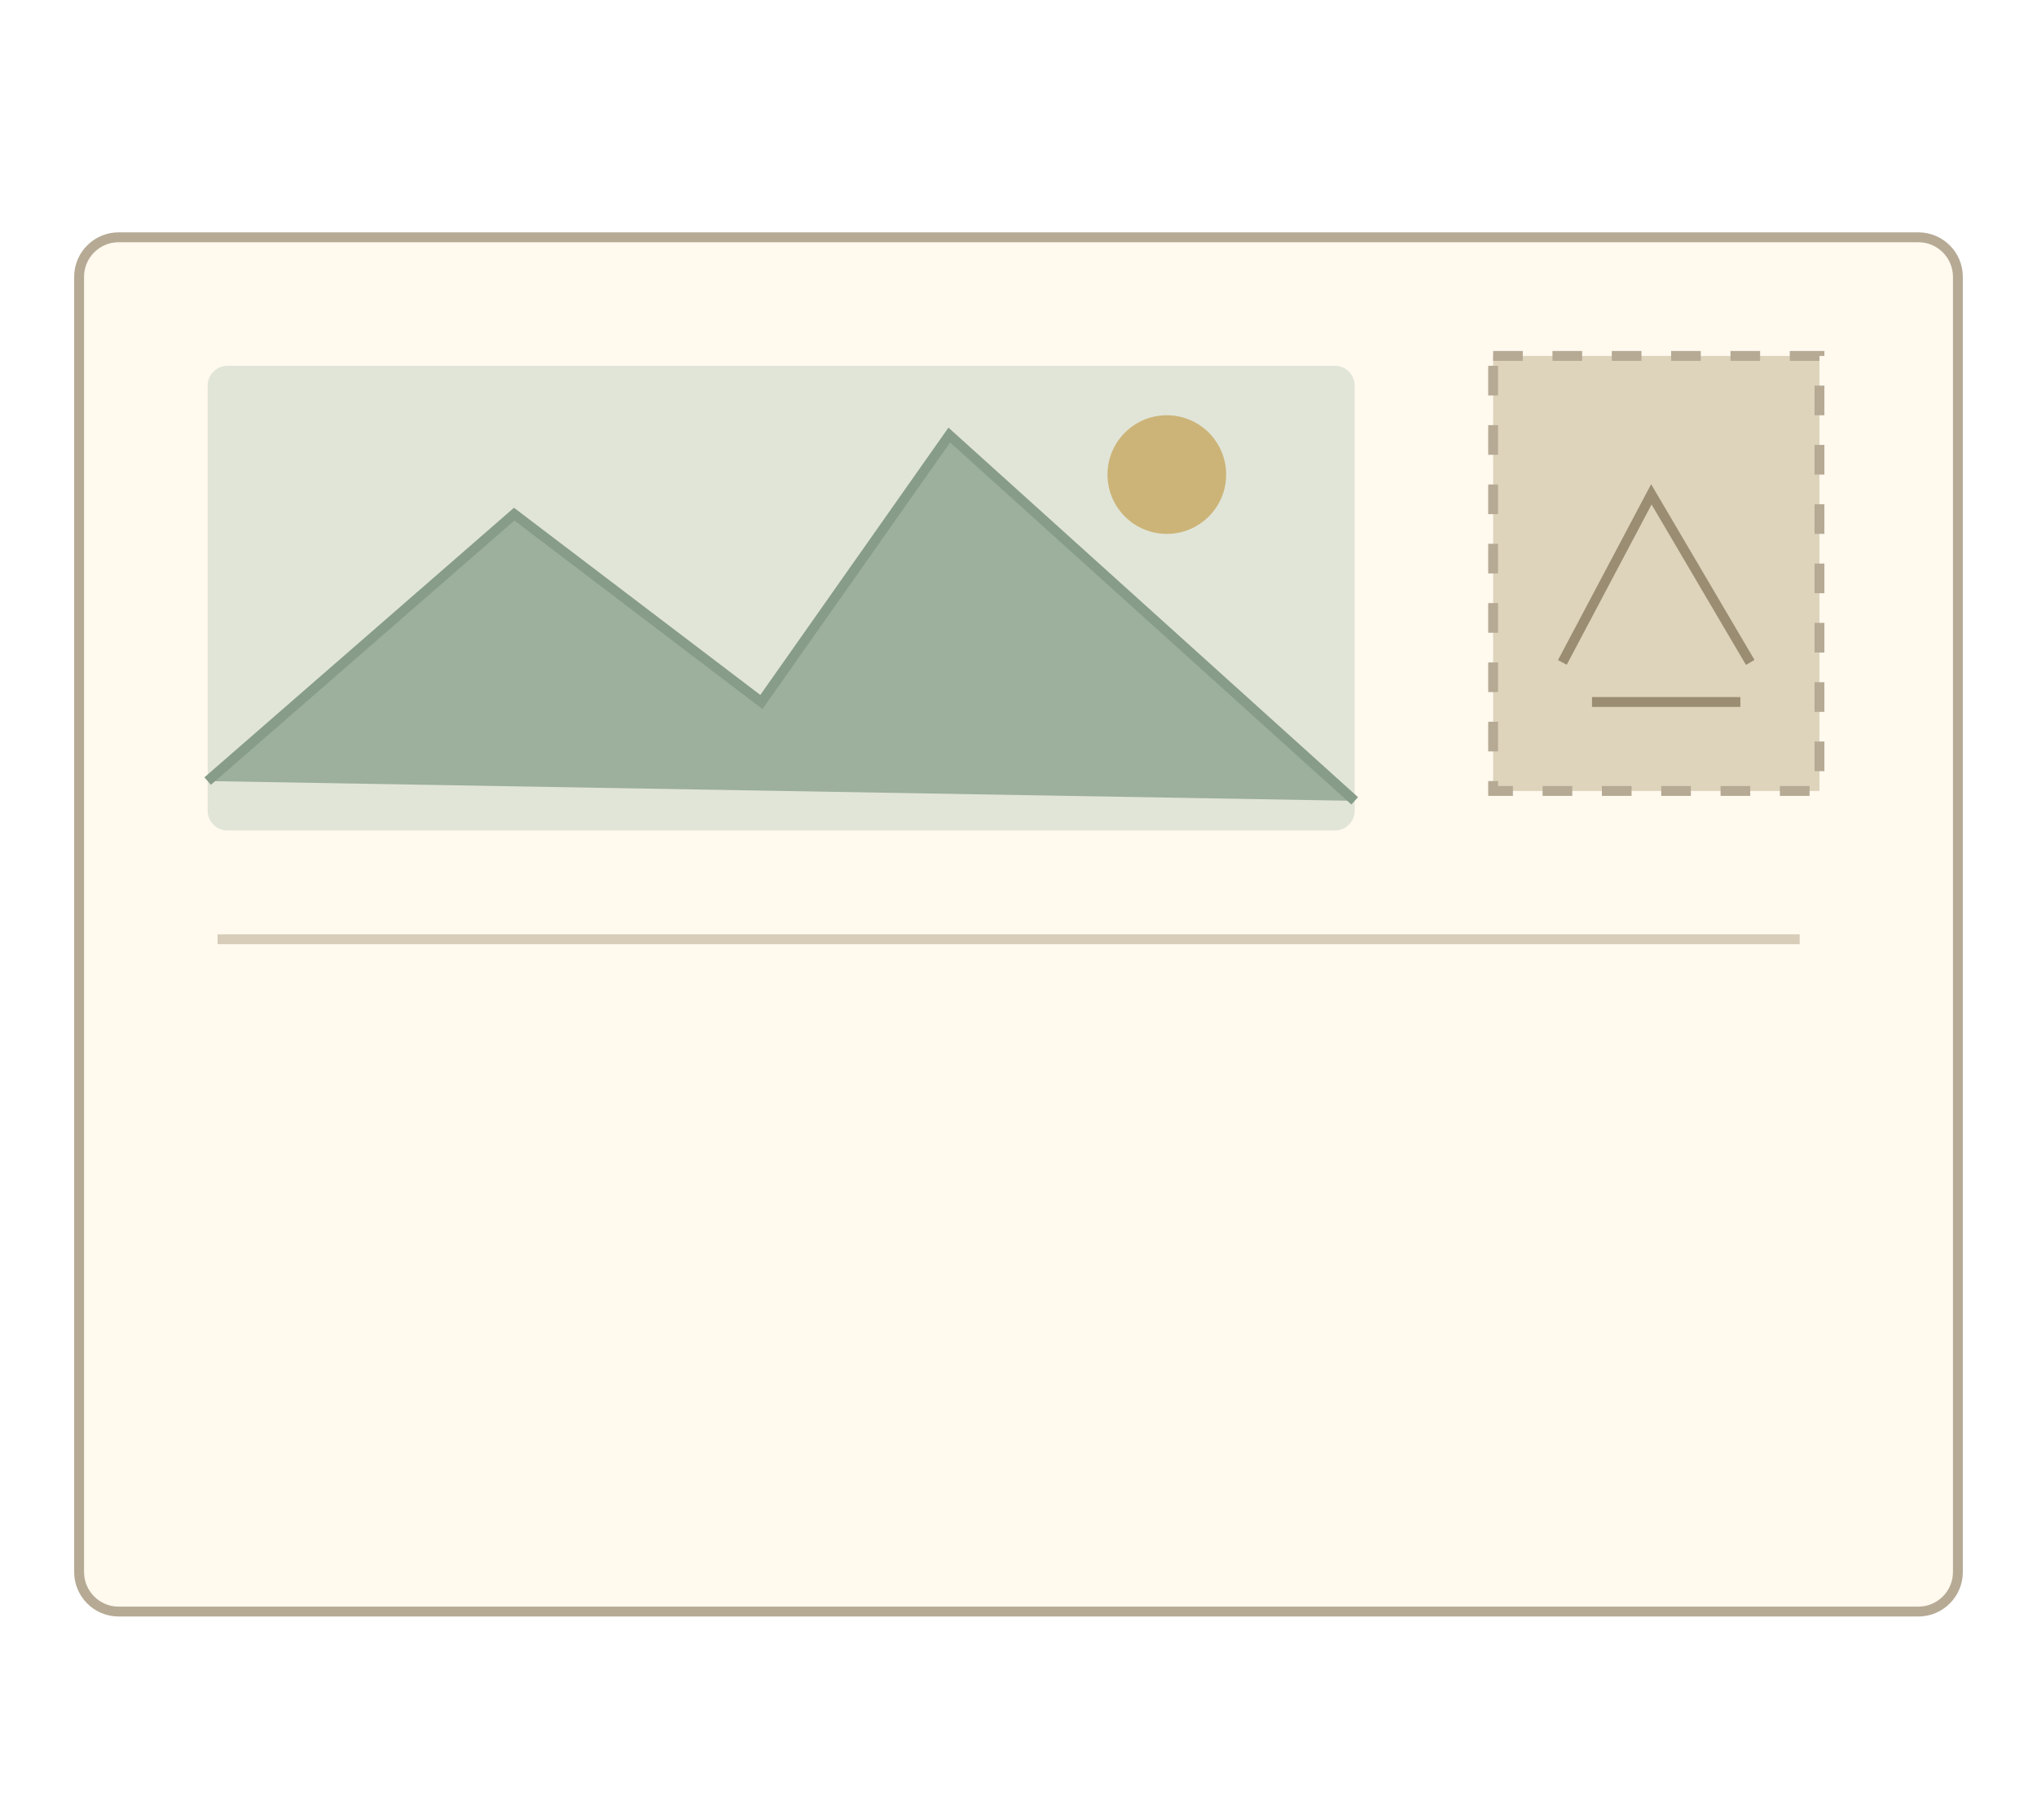
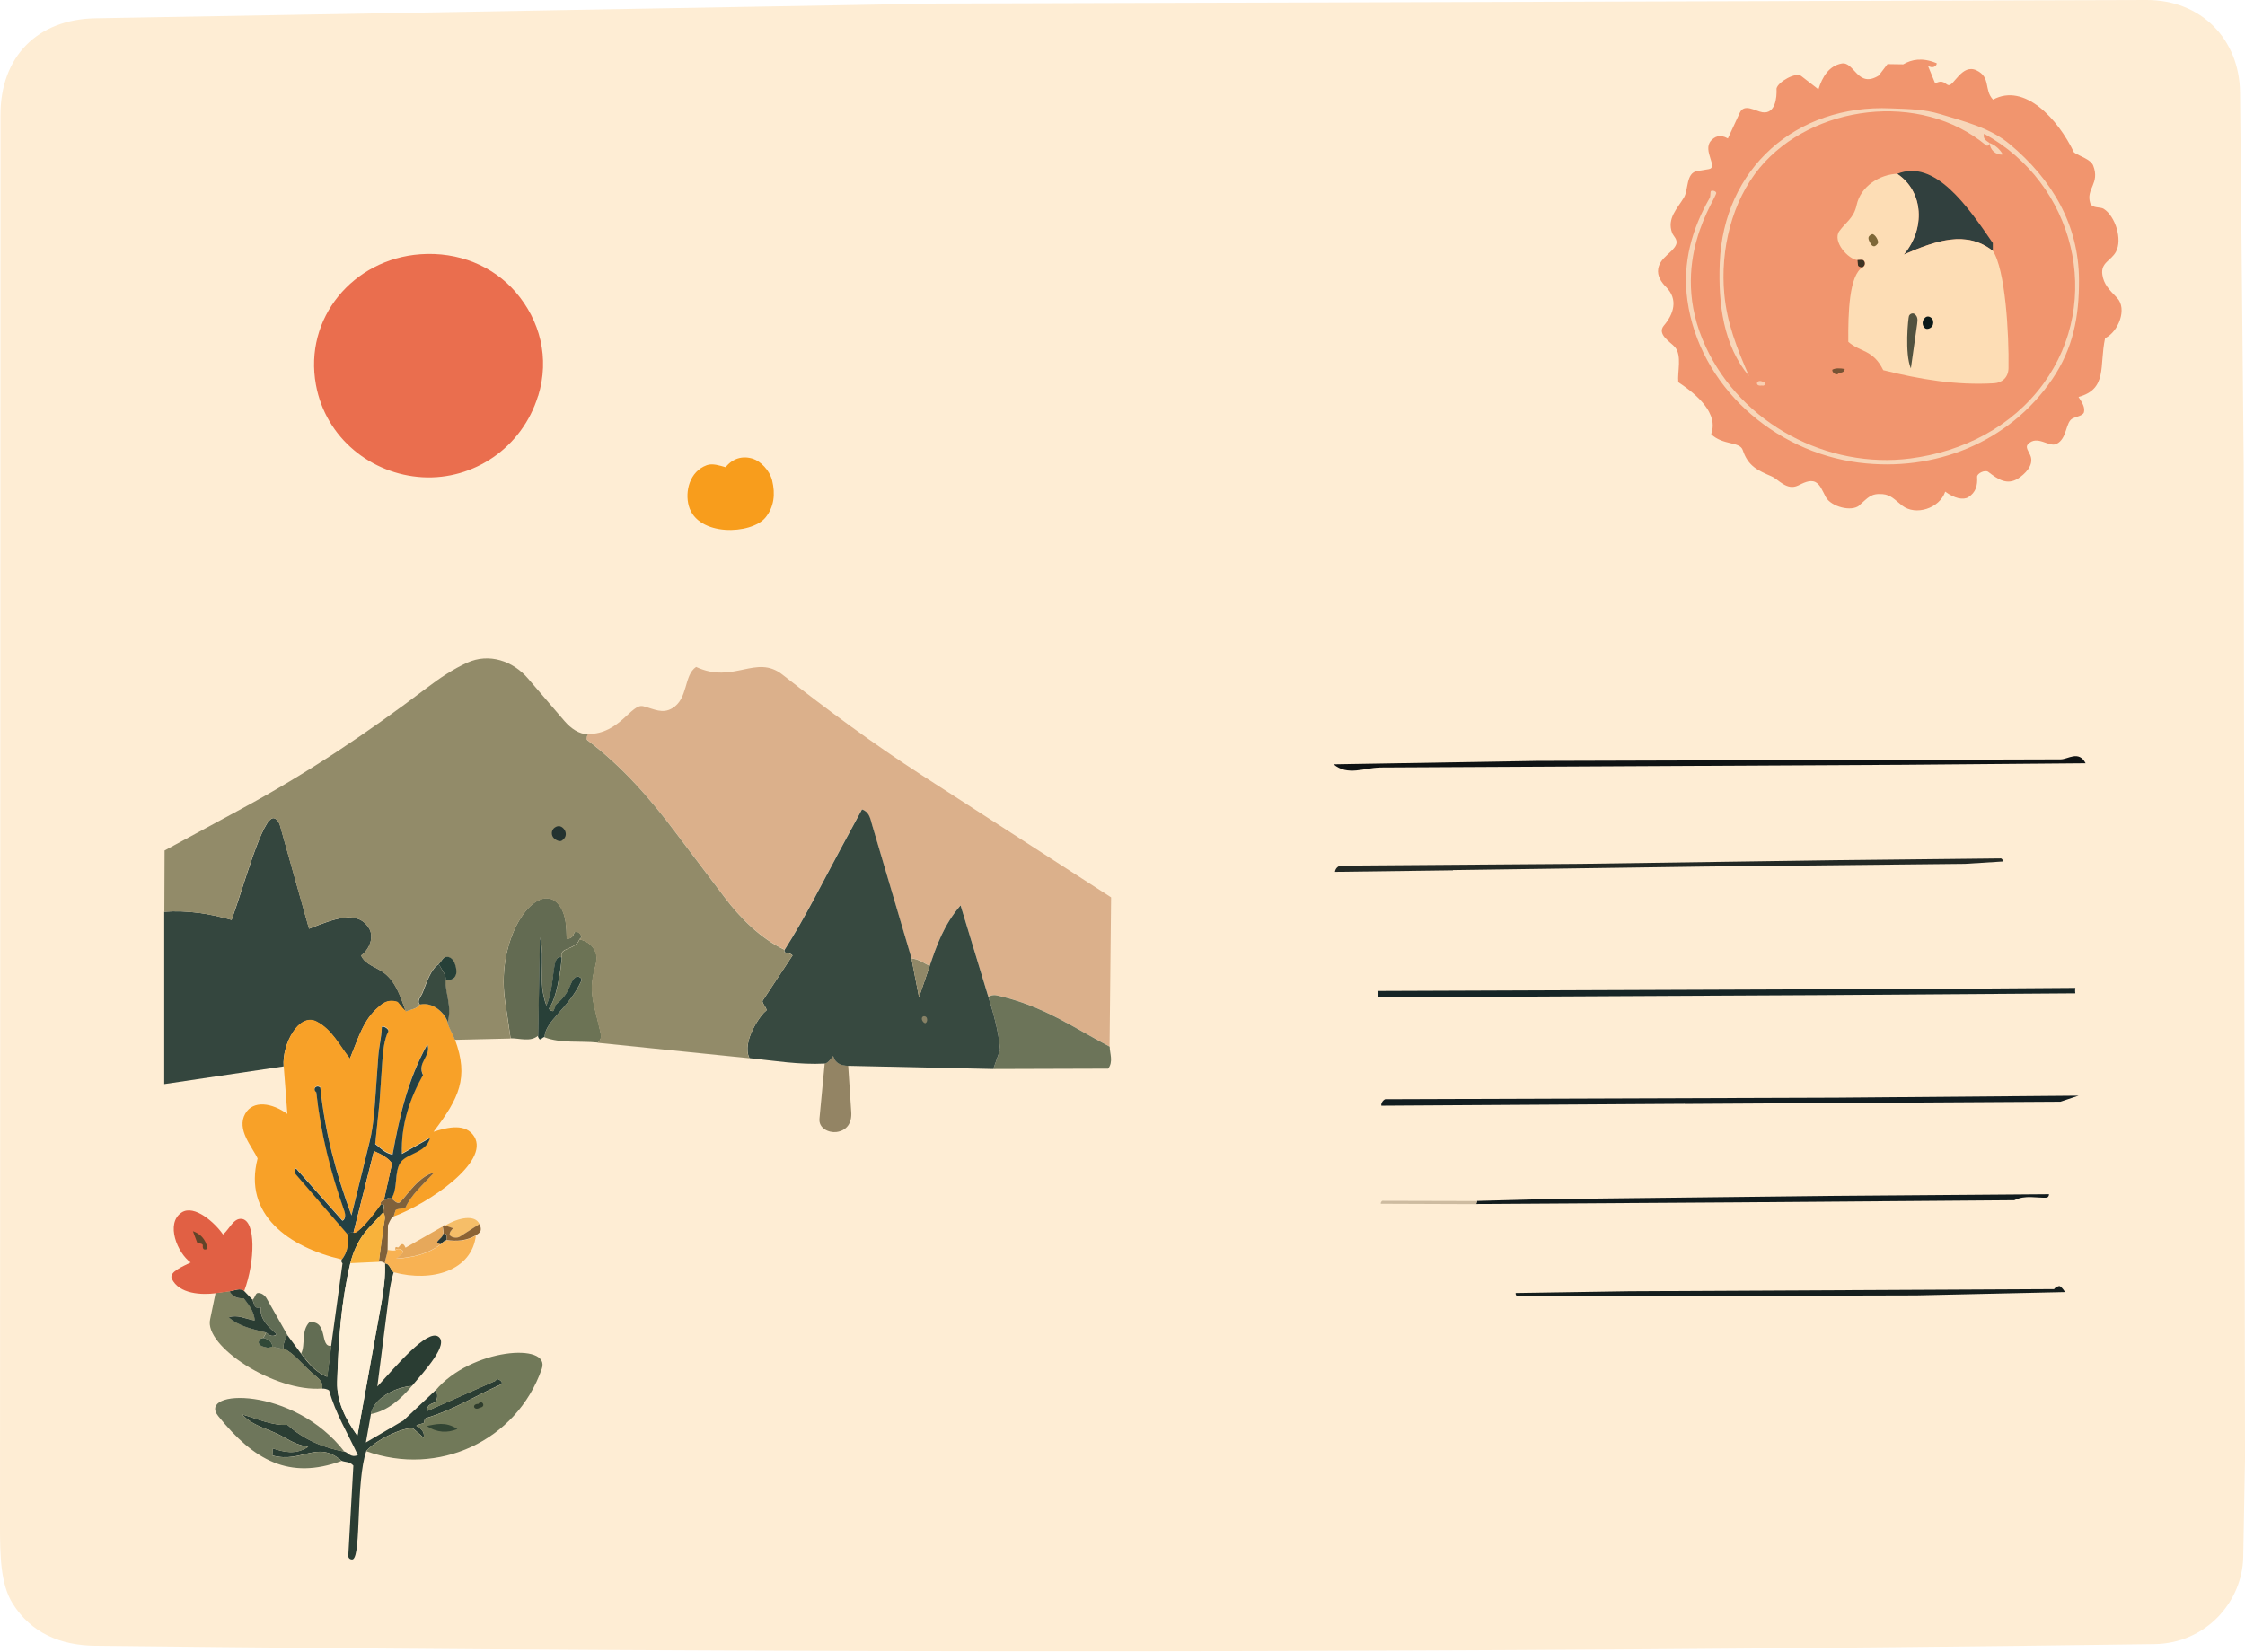
- <svg xmlns="http://www.w3.org/2000/svg" viewBox="0 0 206 184">
-   <rect x="8" y="24" width="190" height="139" rx="4" fill="#FFF9EE" stroke="#B6AA95" />
-   <rect x="21" y="37" width="116" height="47" rx="2" fill="#E1E5D8" />
-   <path d="m21 79 31-27 25 19 19-27 41 37" fill="#9DAF9D" stroke="#879C89" />
-   <circle cx="118" cy="48" r="6" fill="#CCB478" />
-   <path d="M151 36h33v44h-33z" fill="#DED4BC" stroke="#B6AA95" stroke-dasharray="3 3" />
-   <path d="m158 67 9-17 10 17M161 71h15" fill="none" stroke="#9A8D72" />
-   <path d="M22 95h160" stroke="#D7CDB9" />
+ <svg xmlns="http://www.w3.org/2000/svg" id="Layer_2" data-name="Layer 2" viewBox="0 0 190.15 139.89">
+   <defs>
+     <style>
+       .cls-1 {
+         fill: #614429;
+       }
+ 
+       .cls-2 {
+         fill: #ea6e4e;
+       }
+ 
+       .cls-3 {
+         fill: #0f1314;
+       }
+ 
+       .cls-4 {
+         fill: #6e765b;
+       }
+ 
+       .cls-5 {
+         fill: #f1956e;
+       }
+ 
+       .cls-6 {
+         fill: #80613b;
+       }
+ 
+       .cls-7 {
+         fill: #374940;
+       }
+ 
+       .cls-8 {
+         fill: #f9cfb2;
+       }
+ 
+       .cls-9 {
+         fill: #f8a128;
+       }
+ 
+       .cls-10 {
+         fill: #151e1d;
+       }
+ 
+       .cls-11 {
+         fill: #f6be68;
+       }
+ 
+       .cls-12 {
+         fill: #6c7459;
+       }
+ 
+       .cls-13 {
+         fill: #7e6738;
+       }
+ 
+       .cls-14 {
+         fill: #121d20;
+       }
+ 
+       .cls-15 {
+         fill: #faa131;
+       }
+ 
+       .cls-16 {
+         fill: #2a3d33;
+       }
+ 
+       .cls-17 {
+         fill: #233230;
+       }
+ 
+       .cls-18 {
+         fill: #293734;
+       }
+ 
+       .cls-19 {
+         fill: #284038;
+       }
+ 
+       .cls-20 {
+         fill: #232925;
+       }
+ 
+       .cls-21 {
+         fill: #52523f;
+       }
+ 
+       .cls-22 {
+         fill: #2f3d2d;
+       }
+ 
+       .cls-23 {
+         fill: #162526;
+       }
+ 
+       .cls-24 {
+         fill: #f89d1c;
+       }
+ 
+       .cls-25 {
+         fill: #234044;
+       }
+ 
+       .cls-26 {
+         fill: #264038;
+       }
+ 
+       .cls-27 {
+         fill: #fdddb5;
+       }
+ 
+       .cls-28 {
+         fill: #feedd4;
+       }
+ 
+       .cls-29 {
+         fill: #717959;
+       }
+ 
+       .cls-30 {
+         fill: #f7d6b9;
+       }
+ 
+       .cls-31 {
+         fill: #0b1919;
+       }
+ 
+       .cls-32 {
+         fill: #31403e;
+       }
+ 
+       .cls-33 {
+         fill: #938464;
+       }
+ 
+       .cls-34 {
+         fill: #304837;
+       }
+ 
+       .cls-35 {
+         fill: #324534;
+       }
+ 
+       .cls-36 {
+         fill: #7c805f;
+       }
+ 
+       .cls-37 {
+         fill: #34463e;
+       }
+ 
+       .cls-38 {
+         fill: #928b69;
+       }
+ 
+       .cls-39 {
+         fill: #775334;
+       }
+ 
+       .cls-40 {
+         fill: #878165;
+       }
+ 
+       .cls-41 {
+         fill: #636b52;
+       }
+ 
+       .cls-42 {
+         fill: #cdbba0;
+       }
+ 
+       .cls-43 {
+         fill: #e6a85b;
+       }
+ 
+       .cls-44 {
+         fill: #657259;
+       }
+ 
+       .cls-45 {
+         fill: #8c6334;
+       }
+ 
+       .cls-46 {
+         fill: #908868;
+       }
+ 
+       .cls-47 {
+         fill: #394b40;
+       }
+ 
+       .cls-48 {
+         fill: #606c54;
+       }
+ 
+       .cls-49 {
+         fill: #e16044;
+       }
+ 
+       .cls-50 {
+         fill: #626d53;
+       }
+ 
+       .cls-51 {
+         fill: #dbb08b;
+       }
+ 
+       .cls-52 {
+         fill: #f8b253;
+       }
+ 
+       .cls-53 {
+         fill: #111b1d;
+       }
+ 
+       .cls-54 {
+         fill: #f8b23b;
+       }
+ 
+       .cls-55 {
+         fill: #3d3323;
+       }
+ 
+       .cls-56 {
+         fill: #6c7355;
+       }
+ 
+       .cls-57 {
+         fill: #fef0d8;
+       }
+     </style>
+   </defs>
+   <g id="Layer_1-2" data-name="Layer 1">
+     <g id="Generative_Object" data-name="Generative Object">
+       <path class="cls-28" d="M182.48,139.28c-58.3.78-116.22.79-174.39.14-2.97-.03-5.45-1.07-7.02-3.58C.03,134.19,0,131.69,0,129.25L.04,9.74C.04,4.84,3.12,1.63,8.1,1.55L79.35.3,181.81,0c4.63-.01,7.88,3.32,7.92,7.86l.31,31.49.11,84.32-.15,8.22c-.07,3.82-3.17,7.33-7.52,7.39Z" />
+       <g>
+         <path class="cls-51" d="M93.99,88.66c-3.13-1.64-5.54-3.39-9.32-4.29-.4-.09-.58-.12-.96.06l-2.35-7.74c-1.42,1.64-2.03,3.4-2.61,5.12-.48-.19-.87-.57-1.55-.62l-3.34-11.31c-.17-.56-.26-1.11-.86-1.32l-1.8,3.33c-1.58,2.92-3,5.82-4.75,8.56-1.99-.95-3.71-2.63-5.1-4.48l-4.08-5.4c-2.21-2.93-4.51-5.59-7.52-7.88-.18-.14.02-.46.05-.51,2.69.02,3.67-2.62,4.69-2.35.93.24,1.61.67,2.45.17,1.37-.81.96-2.79,2.02-3.5,3.18,1.48,5.07-1.11,7.31.65,3.88,3.03,7.67,5.85,11.79,8.51l16.05,10.36-.13,12.62Z" />
+         <path class="cls-2" d="M45.57,33.55c-1.35,4.39-5.47,7.13-9.79,6.88s-8.19-3.3-9.02-7.83c-1.04-5.66,3.15-10.65,8.84-11.06,3.2-.23,6.15.97,8.08,3.21,2.05,2.38,2.9,5.57,1.9,8.8Z" />
+         <path class="cls-37" d="M34.39,85.68c-.44-.29-.62-.8-.82-.81-.73-.2-1.16.13-1.54.48-1.27,1.09-1.65,2.53-2.4,4.35-.89-1.12-1.5-2.46-2.82-3.14-1.5-.78-2.93,1.91-2.79,3.78l-10.11,1.5v-14.6c1.93-.14,3.83.15,5.71.69,1.07-2.95,2.61-8.75,3.57-8.62.2.03.44.3.52.59l2.47,8.78c2.15-.85,4.11-1.63,5.08-.04.43.7.1,1.72-.67,2.31.35.79,1.31.97,1.98,1.5,1.02.8,1.39,2.1,1.81,3.24Z" />
+         <path class="cls-9" d="M34.39,85.68c.46-.18.95-.22,1.17-.59,1.15-.27,2.18.83,2.34,1.49.12.49.46,1.02.64,1.5,1.19,3.22.34,4.96-1.82,7.8,1.24-.4,2.74-.74,3.45.41,1.31,2.14-3.85,5.66-6.84,6.77l.17-.53c.04-.13.56-.17.83-.2.46-1.08,1.47-1.96,2.44-3-1.43.29-2.65,2.5-2.98,2.56-.25.05-.48-.27-.65-.39.6-.8.2-2.3.82-3.11.6-.75,2.15-.8,2.46-2.02l-2.38,1.35c-.08-2.54.69-4.74,1.79-6.69-.54-1.05.71-1.59.37-2.59-1.66,2.99-2.35,6.04-2.95,9.34-.63-.13-.97-.51-1.47-.9l.37-3.6.23-3.4c.06-.96.19-1.93.5-2.52.13-.25-.53-.56-.54-.37-.03.88-.24,1.63-.3,2.46l-.19,2.67c-.11,1.46-.15,3.01-.54,4.55l-1.54,6.26c-1.33-3.59-2.24-7.05-2.64-10.83-.31-.28-.7.12-.34.39.39,3.5,1.21,6.75,2.37,10.05.14.39.08.75-.16.84l-3.93-4.43c-.11.13-.11.31-.08.42l4.44,5.15c.16.76.01,1.57-.48,2.18-4.51-1.05-8.37-3.81-7.13-8.56-.47-1.02-1.81-2.44-1.05-3.79.67-1.18,2.28-.92,3.57.02l-.31-4.06c-.14-1.86,1.28-4.56,2.79-3.78,1.32.68,1.93,2.02,2.82,3.14.75-1.82,1.13-3.26,2.4-4.35.38-.35.81-.68,1.54-.48.2,0,.38.52.82.81Z" />
+         <path class="cls-16" d="M32.45,102.71l-1.25,1.35c-.78.84-1.28,1.93-1.53,2.96-.76,3.2-1.01,6.55-1.11,10.04-.05,1.72.75,3.22,1.71,4.57l2.04-11.27c.2-1.13.35-2.38.29-3.33.42,0,.48.59.74.75-.18.58-.31,1.24-.39,1.92l-.99,7.76c1.63-1.78,4.22-4.86,5.16-4.23s-1.13,2.88-2.23,4.18c-1.41.1-3.24,1.04-3.47,2.37l-.43,2.42,3.18-1.86,2.72-2.56c.24.29.15.8-.01.98-.14.16-.74.12-.7.77l5.77-2.55c.14-.2.21-.17.36-.08.25.16.29.31.01.43-2.1.95-3.94,2.12-6.2,2.79-.21.06-.16.3-.21.4s-.38.09-.65.26c.36.24.73.46.63,1.02l-.85-.75c-.36-.32-2.98.71-4.01,1.86-.9,2.6-.42,8.75-1.13,9.18-.1.06-.42-.01-.4-.31l.43-7.62c-.3-.36-.71-.28-1-.41-2.08-1.81-3.34.24-5.86-.45l.03-.6c.95.31,1.92.56,3-.13-1.07-.2-1.54-.54-2.32-.96-1.08-.58-2.37-.79-3.27-1.79,1.38.4,2.5.95,3.83.88,1.42,1.28,3.1,1.95,4.82,2.27.34.06.52.56,1.15.3-.87-1.88-1.88-3.5-2.43-5.47-.15-.13-.48-.18-.6-.16.14-.65-.46-.96-.92-1.38-.84-.76-1.46-1.58-2.36-2.04-.04-.4.18-.74.31-1.15l1.18,1.59c.58.78,1.2,1.57,2.22,1.98l.34-2.63.96-6.98c-.12-.12-.11-.25-.07-.31.5-.61.64-1.42.48-2.18.15-.1.33-.2.5-.12.34.16,1.5-1.23,2.32-2.39.12-.05.3.03.28.12l-.09.54Z" />
+         <path class="cls-12" d="M93.99,88.66c0,.57.33,1.28-.13,1.87l-9.73.03.58-1.63c-.13-1.6-.58-3.11-1-4.49.38-.18.56-.16.96-.06,3.78.9,6.19,2.64,9.32,4.29Z" />
+         <path class="cls-41" d="M49.08,79.56c-.3.93-1.79.68-1.5,1.53-.92-.24-.47,2.15-1.29,4.09-.78-2.04-.06-3.84-.55-5.78l-.15,8.33c-.65.57-1.57.22-2.34.23l-.48-3.25c-.77-5.62,2.83-10.23,4.55-8.09.67.83.65,1.98.68,2.89.46.05.6-.35.64-.49.04-.13.34-.13.49.08.1.13.19.31-.05.46Z" />
+         <path class="cls-24" d="M64.83,43.85c-1.19,1.45-5.75,1.64-6.49-.99-.34-1.23.07-2.92,1.52-3.45.49-.18,1.09.03,1.6.17.59-.75,1.44-1,2.33-.71.61.2,1.39.95,1.61,1.83.28,1.15.17,2.25-.57,3.15Z" />
+         <path class="cls-4" d="M29.17,122.98c-1.72-.31-3.4-.98-4.82-2.27-1.33.07-2.45-.48-3.83-.88.9.99,2.19,1.2,3.27,1.79.78.42,1.25.76,2.32.96-1.08.69-2.05.44-3,.13l-.03.6c2.51.69,3.78-1.37,5.86.45-4.45,1.64-7.45-.06-10.45-3.79-1.85-2.3,6.39-2.57,10.69,3.02Z" />
+         <path class="cls-23" d="M154.36,84.3l-37.69.19c.04-.23.02-.41,0-.54l47.7-.18,11.41-.08c-.02.08-.03.28,0,.46l-21.41.15Z" />
+         <path class="cls-36" d="M19.44,109.4c.33.54.78.61,1.21.58.38.51.89,1.07.93,1.89-.88-.17-1.42-.52-2.2-.27.9.77,2.05,1.01,3.14,1.28-.04.21-.16.31-.23.46-.42.04-.59.58,0,.73.24.06.37.17.77,0,.23.02.68.23.95.14.91.46,1.53,1.29,2.36,2.04.46.42,1.06.73.92,1.38-3.99.33-10.04-3.59-9.49-5.87l.46-2.22,1.17-.16Z" />
+         <path class="cls-14" d="M142.69,93.51l-25.69.16c-.06-.19.15-.49.33-.55l38.25-.13,20.47-.17-1.53.51-31.83.19Z" />
+         <path class="cls-3" d="M116.83,65.03c-1.24,0-2.68.73-3.88-.28l17.24-.29,44.34-.13c.63,0,1.54-.79,2.12.33l-15.5.13-44.32.23Z" />
+         <path class="cls-56" d="M50.62,88.32c-1.43-.15-3.14.08-4.48-.44-.02-1.36,2.07-2.47,3.11-4.8.11-.25-.31-.4-.41-.34-.68.39-.33,1.19-1.73,2.35l-.21.53c-.05.12-.46-.11-.38-.21.82-1.12,1.08-4.3,1.07-4.31-.28-.85,1.2-.6,1.5-1.53.52.13.96.37,1.25.87.69,1.22-.7,1.94.01,4.88l.49,2.01c.12.47.11.7-.2,1Z" />
+         <path class="cls-20" d="M123.07,73.73l-10,.13c.03-.28.27-.53.55-.53l20.26-.15,21.6-.31,14.01-.15c.1.05.16.14.15.26l-3.21.2-22.08.23-21.29.3Z" />
+         <path class="cls-53" d="M125.04,102.01l.07-.27,5.64-.15,24.46-.28,18.34-.14c0,.13-.06.23-.17.29-.86.05-1.83-.25-2.77.22l-23.47.18-22.1.14Z" />
+         <path class="cls-10" d="M162.32,109.74l-33.78.09c-.08-.01-.19-.15-.17-.29l9.63-.15,35.98-.18c.1-.16.41-.31.51-.24.08.06.23.18.42.49l-12.6.28Z" />
+         <path class="cls-52" d="M40.31,104.64c-.33,2.99-3.7,4.02-6.97,3.14-.26-.16-.32-.75-.74-.75-.01-.32.22-.83.23-1.14.19.04.42.06.66.04.1-.15.38-.16.56-.01.07.06.16.15.02.28l-.5.44c1.37-.1,2.66-.37,3.77-1.23.14-.11.26-.31.49-.34.86.12,1.7.07,2.48-.41Z" />
+         <path class="cls-33" d="M71.84,90.28l.26,3.92c.07.96-.4,1.59-1.26,1.7-.64.08-1.53-.32-1.43-1.16l.44-4.65c.21-.01.48-.3.72-.64.15.62.69.82,1.27.83Z" />
+         <path class="cls-19" d="M47.58,81.1s-.25,3.19-1.07,4.31c-.08.11.34.34.38.21l.21-.53c1.4-1.16,1.05-1.96,1.73-2.35.1-.06.52.09.41.34-1.04,2.34-3.12,3.44-3.11,4.8-.05-.11-.28.18-.39.17-.08,0-.21-.26-.16-.31l.15-8.33c.49,1.94-.23,3.74.55,5.78.82-1.94.36-4.34,1.29-4.09Z" />
+         <path class="cls-50" d="M28.07,114.01l-.34,2.63c-1.02-.4-1.63-1.2-2.22-1.98.38-.74-.03-1.9.7-2.65,1.64-.14.83,2.17,1.86,2Z" />
+         <path class="cls-6" d="M33.33,103.06c-.23.08-.47.77-.47.73l-.03,2.1c0,.31-.24.83-.23,1.14-.24-.15-.31-.14-.52-.13l.4-2.99c.08-.55.22-.83-.03-1.21l.09-.54c.02-.09-.16-.18-.28-.12-.06-.19.05-.35.26-.35.16-.03.4-.34.62-.18.17.12.41.44.65.39.33-.06,1.55-2.27,2.98-2.56-.97,1.04-1.98,1.92-2.44,3-.26.04-.79.07-.83.2l-.17.53Z" />
+         <path class="cls-48" d="M24.32,113.08c-.14.41-.35.75-.31,1.15-.28.08-.72-.13-.95-.14.04-.4-.41-.69-.77-.74.08-.15.2-.25.23-.46.2.09.44.5.94.16-.72-.63-1.51-1.35-1.36-2.32-.17.09-.44.13-.53-.13l-.18-.49c.23-.18.23-.55.45-.57.32-.02.6.21.75.47l1.74,3.07Z" />
+         <path class="cls-16" d="M20.68,109.37l.7.73.18.49c.1.26.36.23.53.13-.15.97.64,1.7,1.36,2.32-.5.33-.74-.07-.94-.16-1.09-.27-2.25-.5-3.14-1.28.77-.24,1.31.1,2.2.27-.04-.82-.56-1.38-.93-1.89-.43.03-.88-.05-1.21-.58.33-.04.95-.34,1.25-.03Z" />
+         <path class="cls-43" d="M37.55,104.52c-.04.44-.97.73-.21.87-1.11.86-2.41,1.13-3.77,1.23l.5-.44c.15-.13.06-.22-.02-.28-.18-.15-.46-.14-.56.01-.07-.46.18-.17.27-.25.1-.09.33-.57.59.04l3.13-1.79c.04.18.08.4.06.61Z" />
+         <path class="cls-44" d="M34.88,117.42c-.9,1.07-2.05,2.12-3.47,2.37.23-1.33,2.06-2.27,3.47-2.37Z" />
+         <path class="cls-11" d="M40.61,103.7l-1.67,1.07c-.23.16-.68.08-.83-.1-.13-.17.14-.52.28-.6l-.69-.24c1.16-.7,2.54-.95,2.91-.13Z" />
+         <path class="cls-42" d="M125.11,101.74l-.07.27-8.09-.03c-.03-.09.07-.25.15-.25l8.01.02Z" />
+         <path class="cls-45" d="M40.31,104.64c-.79.48-1.62.53-2.48.41v-.39c0-.09-.14-.2-.27-.14.02-.21-.02-.43-.06-.61.03-.07.1-.15.21-.09l.69.24c-.14.08-.41.43-.28.6.14.18.59.26.83.1l1.67-1.07c.06.14.17.46.05.65-.08.12-.18.19-.35.3Z" />
+         <g>
+           <path class="cls-7" d="M77.2,81.2l.64,3.28.91-2.66c.58-1.72,1.19-3.48,2.61-5.12l2.35,7.74c.42,1.38.87,2.89,1,4.49l-.58,1.63-12.29-.27c-.58-.01-1.12-.21-1.27-.83-.25.34-.51.63-.72.64-2.14.11-4.28-.24-6.37-.46-.71-1.41,1.03-3.79,1.4-4,.21-.12-.4-.69-.28-.87l2.53-3.83c-.17-.19-.47-.22-.57-.24-.09-.02-.17-.1-.1-.24,1.75-2.74,3.17-5.64,4.75-8.56l1.8-3.33c.61.2.7.75.86,1.32l3.34,11.31Z" />
+           <path class="cls-46" d="M78.75,81.82l-.91,2.66-.64-3.28c.67.06,1.06.43,1.55.62Z" />
+           <path class="cls-40" d="M78.08,86.26c.04-.25.38-.2.43,0,.03.1.05.29-.11.41-.09.06-.35-.18-.32-.41Z" />
+         </g>
+         <path class="cls-25" d="M33.13,101.51c-.22-.16-.46.15-.62.18l.69-3.12c-.28-.44-.89-.79-1.53-1.05l-1.74,6.92c-.18-.08-.36.02-.5.12l-4.44-5.15c-.03-.11-.03-.29.08-.42l3.93,4.43c.24-.09.3-.45.16-.84-1.17-3.3-1.99-6.55-2.37-10.05-.36-.28.03-.67.34-.39.4,3.78,1.31,7.24,2.64,10.83l1.54-6.26c.38-1.55.43-3.1.54-4.55l.19-2.67c.06-.83.27-1.58.3-2.46,0-.19.66.12.54.37-.31.59-.44,1.56-.5,2.52l-.23,3.4-.37,3.6c.49.39.84.78,1.47.9.6-3.3,1.29-6.36,2.95-9.34.34.99-.91,1.54-.37,2.59-1.09,1.95-1.87,4.15-1.79,6.69l2.38-1.35c-.31,1.23-1.86,1.27-2.46,2.02-.61.81-.22,2.31-.82,3.11Z" />
+         <path class="cls-57" d="M32.08,106.9c.21-.02.28-.02.52.13.06.96-.09,2.21-.29,3.33l-2.04,11.27c-.97-1.36-1.76-2.86-1.71-4.57.1-3.49.35-6.84,1.11-10.04l2.4-.11Z" />
+         <path class="cls-15" d="M32.52,101.69c-.21,0-.32.16-.26.35-.82,1.15-1.98,2.55-2.32,2.39l1.74-6.92c.64.27,1.25.61,1.53,1.05l-.69,3.12Z" />
+         <path class="cls-54" d="M32.08,106.9l-2.4.11c.24-1.03.75-2.12,1.53-2.96l1.25-1.35c.25.38.11.67.03,1.21l-.4,2.99Z" />
+         <g>
+           <path class="cls-29" d="M31.03,122.92c1.03-1.15,3.65-2.18,4.01-1.86l.85.75c.1-.56-.27-.78-.63-1.02.27-.18.6-.17.65-.26s0-.33.21-.4c2.26-.68,4.1-1.84,6.2-2.79.27-.12.24-.27-.01-.43-.14-.09-.21-.12-.36.08l-5.77,2.55c-.03-.66.56-.61.7-.77.16-.18.25-.69.01-.98,2.99-3.56,9.79-4.09,9-1.83-2.15,6.14-8.8,9.16-14.86,6.98Z" />
+           <path class="cls-35" d="M38.74,121.06c-.83.34-1.72.33-2.59-.26.71-.12,1.57-.42,2.59.26Z" />
+           <path class="cls-22" d="M40.65,119.25c-.51.32-.74-.32-.13-.32.29-.42.7.25.13.32Z" />
+         </g>
+         <g>
+           <path class="cls-49" d="M20.68,109.37c-.3-.31-.92-.01-1.25.03l-1.17.16c-1.16.15-3.1.08-3.71-1.24-.26-.57,1.02-1.07,1.6-1.37-1.11-.78-2.16-3.3-.77-4.23,1.08-.72,2.85.89,3.51,1.86.53-.43.88-1.4,1.58-1.32,1.21.13,1.15,3.61.21,6.12Z" />
+           <path class="cls-1" d="M17.58,105.79c-.45.23-.41-.19-.4-.29.01-.17-.39-.18-.45-.16l-.39-1.04c.55.19,1.09.61,1.24,1.49Z" />
+         </g>
+         <path class="cls-34" d="M23.06,114.08c-.41.17-.54.05-.77,0-.59-.15-.42-.7,0-.73.36.05.81.34.77.74Z" />
+         <path class="cls-18" d="M37.82,105.06c-.22.03-.35.23-.49.34-.76-.14.17-.44.21-.87.14-.06.28.05.28.14v.39Z" />
+         <g>
+           <path class="cls-38" d="M49.8,62.2s-.23.37-.05.51c3.01,2.28,5.32,4.95,7.52,7.88l4.08,5.4c1.39,1.85,3.11,3.53,5.1,4.48-.07.13,0,.22.1.24.1.02.4.05.57.24l-2.53,3.83c-.11.17.5.75.28.87-.37.21-2.1,2.59-1.4,4l-12.85-1.31c.31-.3.32-.53.2-1l-.49-2.01c-.72-2.94.68-3.66-.01-4.88-.28-.5-.73-.74-1.25-.87.24-.15.16-.33.05-.46-.16-.2-.46-.2-.49-.08-.04.13-.18.54-.64.49-.03-.91-.01-2.05-.68-2.89-1.72-2.13-5.32,2.48-4.55,8.09l.48,3.25-4.71.11c-.18-.48-.52-1.01-.64-1.5.43-1.29-.24-2.54-.16-3.59.22.03.5.02.63-.08.29-.23.32-.54.24-.95-.1-.48-.32-.82-.64-.89-.48-.1-.59.46-.82.6-.66.4-1.03,1.57-1.37,2.42-.14.34-.52.72-.23,1-.22.37-.72.41-1.17.59-.43-1.14-.8-2.44-1.81-3.24-.66-.53-1.63-.7-1.98-1.5.77-.59,1.1-1.61.67-2.31-.97-1.59-2.93-.82-5.08.04l-2.47-8.78c-.08-.28-.32-.56-.52-.59-.96-.13-2.51,5.67-3.57,8.62-1.87-.53-3.78-.83-5.69-.69l.02-5.19,6.55-3.55c5.53-2.99,10.61-6.4,15.64-10.21,1.13-.86,2.22-1.59,3.44-2.15,1.85-.84,3.87-.16,5.16,1.35l3.08,3.59c.56.65,1.26,1.12,1.98,1.12Z" />
+           <path class="cls-47" d="M37.75,83c-.09,1.04.58,2.3.16,3.59-.16-.66-1.19-1.76-2.34-1.49-.29-.29.1-.66.23-1,.34-.85.7-2.02,1.37-2.42.22.45.62.89.59,1.33Z" />
+           <path class="cls-26" d="M37.75,83c.04-.44-.36-.88-.59-1.33.22-.14.34-.7.82-.6.32.07.54.41.64.89.08.41.05.73-.24.95-.13.1-.41.11-.63.08Z" />
+           <path class="cls-17" d="M47.02,70.09c.42-.28.74.08.84.29.13.29.07.6-.27.83-.17.12-.51-.03-.68-.21-.21-.2-.28-.66.11-.92Z" />
+         </g>
+         <g>
+           <path class="cls-5" d="M157.5,42.81c-.69.59-2.42.1-2.85-.69-.32-.6-.48-1.08-.9-1.29-.47-.22-1.05.11-1.45.3-.97.46-1.65-.52-2.26-.78-1.18-.51-1.98-.86-2.43-2.22-.25-.74-1.66-.39-2.66-1.33-.11-.1,1.19-1.8-2.8-4.42-.09-.86.33-2.25-.28-2.97-.35-.42-1.57-1.08-.94-1.83.82-.96,1.24-2.21.18-3.27-.41-.41-.76-.94-.66-1.55.17-.97,1.22-1.34,1.51-2.03.18-.43-.23-.73-.33-.99-.46-1.24.43-2.05,1-3.01.39-.65.16-2.08,1.12-2.24l.98-.16c.84-.14-.56-1.57.19-2.41.29-.32.73-.59,1.43-.19l1.01-2.18c.38-.82,1.33-.13,1.91-.04,1.09.17,1.24-1.22,1.2-2.01.13-.58,1.65-1.41,2.08-1.07l1.47,1.14c.32-1.05.9-2,1.97-2.19s1.34,2.14,3.14,1.02l.74-.97,1.33.02c.73-.42,1.6-.59,2.77-.12.21-.01-.08.6-.67.25l.61,1.49c.68-.38.86.08,1.11.14.47.11,1.15-1.84,2.39-1.25s.61,1.65,1.4,2.48c2.66-1.44,5.48,1.61,6.86,4.48.49.33,1.4.57,1.62,1.1.6,1.53-.63,1.97-.25,3.18.15.47.87.31,1.14.49.98.62,1.61,2.59,1.04,3.64-.41.76-1.31.91-1.15,1.95.12.8.56,1.25,1.24,1.95.89.92.12,2.88-1.01,3.42-.51,2.37.23,4.29-2.25,4.98.36.54.55.9.46,1.29-.07.3-.71.39-.98.54-.6.33-.43,1.7-1.35,2.15-.63.31-1.64-.81-2.42.03-.23.24.05.58.2.92.38.86-.51,1.64-1.02,1.97-.95.61-1.74.06-2.53-.55-.27-.21-.97.12-.95.42.05.75-.12,1.32-.74,1.72-.44.27-1.19.1-1.96-.47-.48,1.43-2.51,2.07-3.65,1.18-.65-.51-.95-.91-1.66-.97-.99-.08-1.22.3-1.96.94Z" />
+           <g>
+             <path class="cls-30" d="M168.53,12.12c.02.19-.21.27-.3.2-5.59-4.67-14.76-3.42-19.18,1.89-2.36,2.84-3.36,6.95-3,10.73.23,2.43,1.05,4.53,2.09,6.92-2.18-2.6-2.61-6.12-2.48-9.56.31-8.04,6.48-13.47,14.48-13.12,1.48.06,2.8.06,4.21.49,2.11.64,4.22,1.17,5.87,2.54,3.62,3.02,5.85,6.86,5.87,11.49.02,3.12-.5,5.83-2.27,8.43-3.64,5.35-9.95,7.88-16.39,7.06-7.19-.92-13.5-6.49-14.51-13.76-.45-3.19.42-6.1,1.89-8.66.09-.16.03-.53.12-.59s.36-.02.43.14c.16.34-4.23,5.87-.89,13.05,3.04,6.55,10.34,10.38,17.34,9.47,4.46-.58,8.59-2.67,11.27-6.34,5.12-7.02,2.65-16.97-5.03-21.17-.15.52.36.66.47.8Z" />
+             <path class="cls-32" d="M168.78,21.25c-2.24-1.76-4.82-.87-7.54.32,1.84-2.16,1.7-5.34-.55-6.84,3.18-1.3,5.97,2.75,8.1,5.86v.66Z" />
+             <path class="cls-30" d="M168.53,12.12c.51.2.87.54,1.11.97-.61.08-1.11-.43-1.11-.97Z" />
+             <path class="cls-39" d="M156.25,31.26c-.05.38-.44.27-.53.38-.19.23-.59-.13-.52-.32.26-.15.68-.13,1.05-.06Z" />
+             <path class="cls-8" d="M149.28,32.33c.35.04.25.42-.06.33-.63.1-.46-.57.06-.33Z" />
+             <g>
+               <path class="cls-27" d="M160.7,14.73c2.25,1.5,2.38,4.69.55,6.84,2.72-1.19,5.3-2.08,7.54-.32,1.06,1.56,1.38,7.03,1.33,9.94-.01.76-.52,1.24-1.22,1.28-3.21.19-6.27-.33-9.39-1.11-.87-1.77-1.93-1.5-2.96-2.4-.02-2.4.06-5.67,1.23-6.33.26-.14.22-.48.04-.59-.1-.06-.34,0-.47-.01-.79-.03-2.18-1.58-1.56-2.45.54-.75,1.23-1.11,1.46-2.19.35-1.65,2.01-2.62,3.46-2.67Z" />
+               <path class="cls-55" d="M157.76,22.64c-.22.02-.39-.08-.39-.19l-.04-.42c.13,0,.37-.04.47.01.18.11.22.44-.04.59Z" />
+               <path class="cls-21" d="M162.38,27.45l-.53,3.76c-.54-1.23-.23-4.29-.16-4.45.1-.21.35-.26.48-.15.23.18.28.4.21.84Z" />
+               <path class="cls-31" d="M162.98,26.99c.27-.35.6-.1.69.04.11.18.1.45-.02.61-.13.19-.41.27-.56.19-.22-.12-.36-.52-.11-.84Z" />
+               <path class="cls-13" d="M159.04,20.64c-.33.45-.55.12-.65-.09-.09-.19-.32-.52.17-.71.2-.07.64.58.48.8Z" />
+             </g>
+           </g>
+         </g>
+       </g>
+     </g>
+   </g>
</svg>
